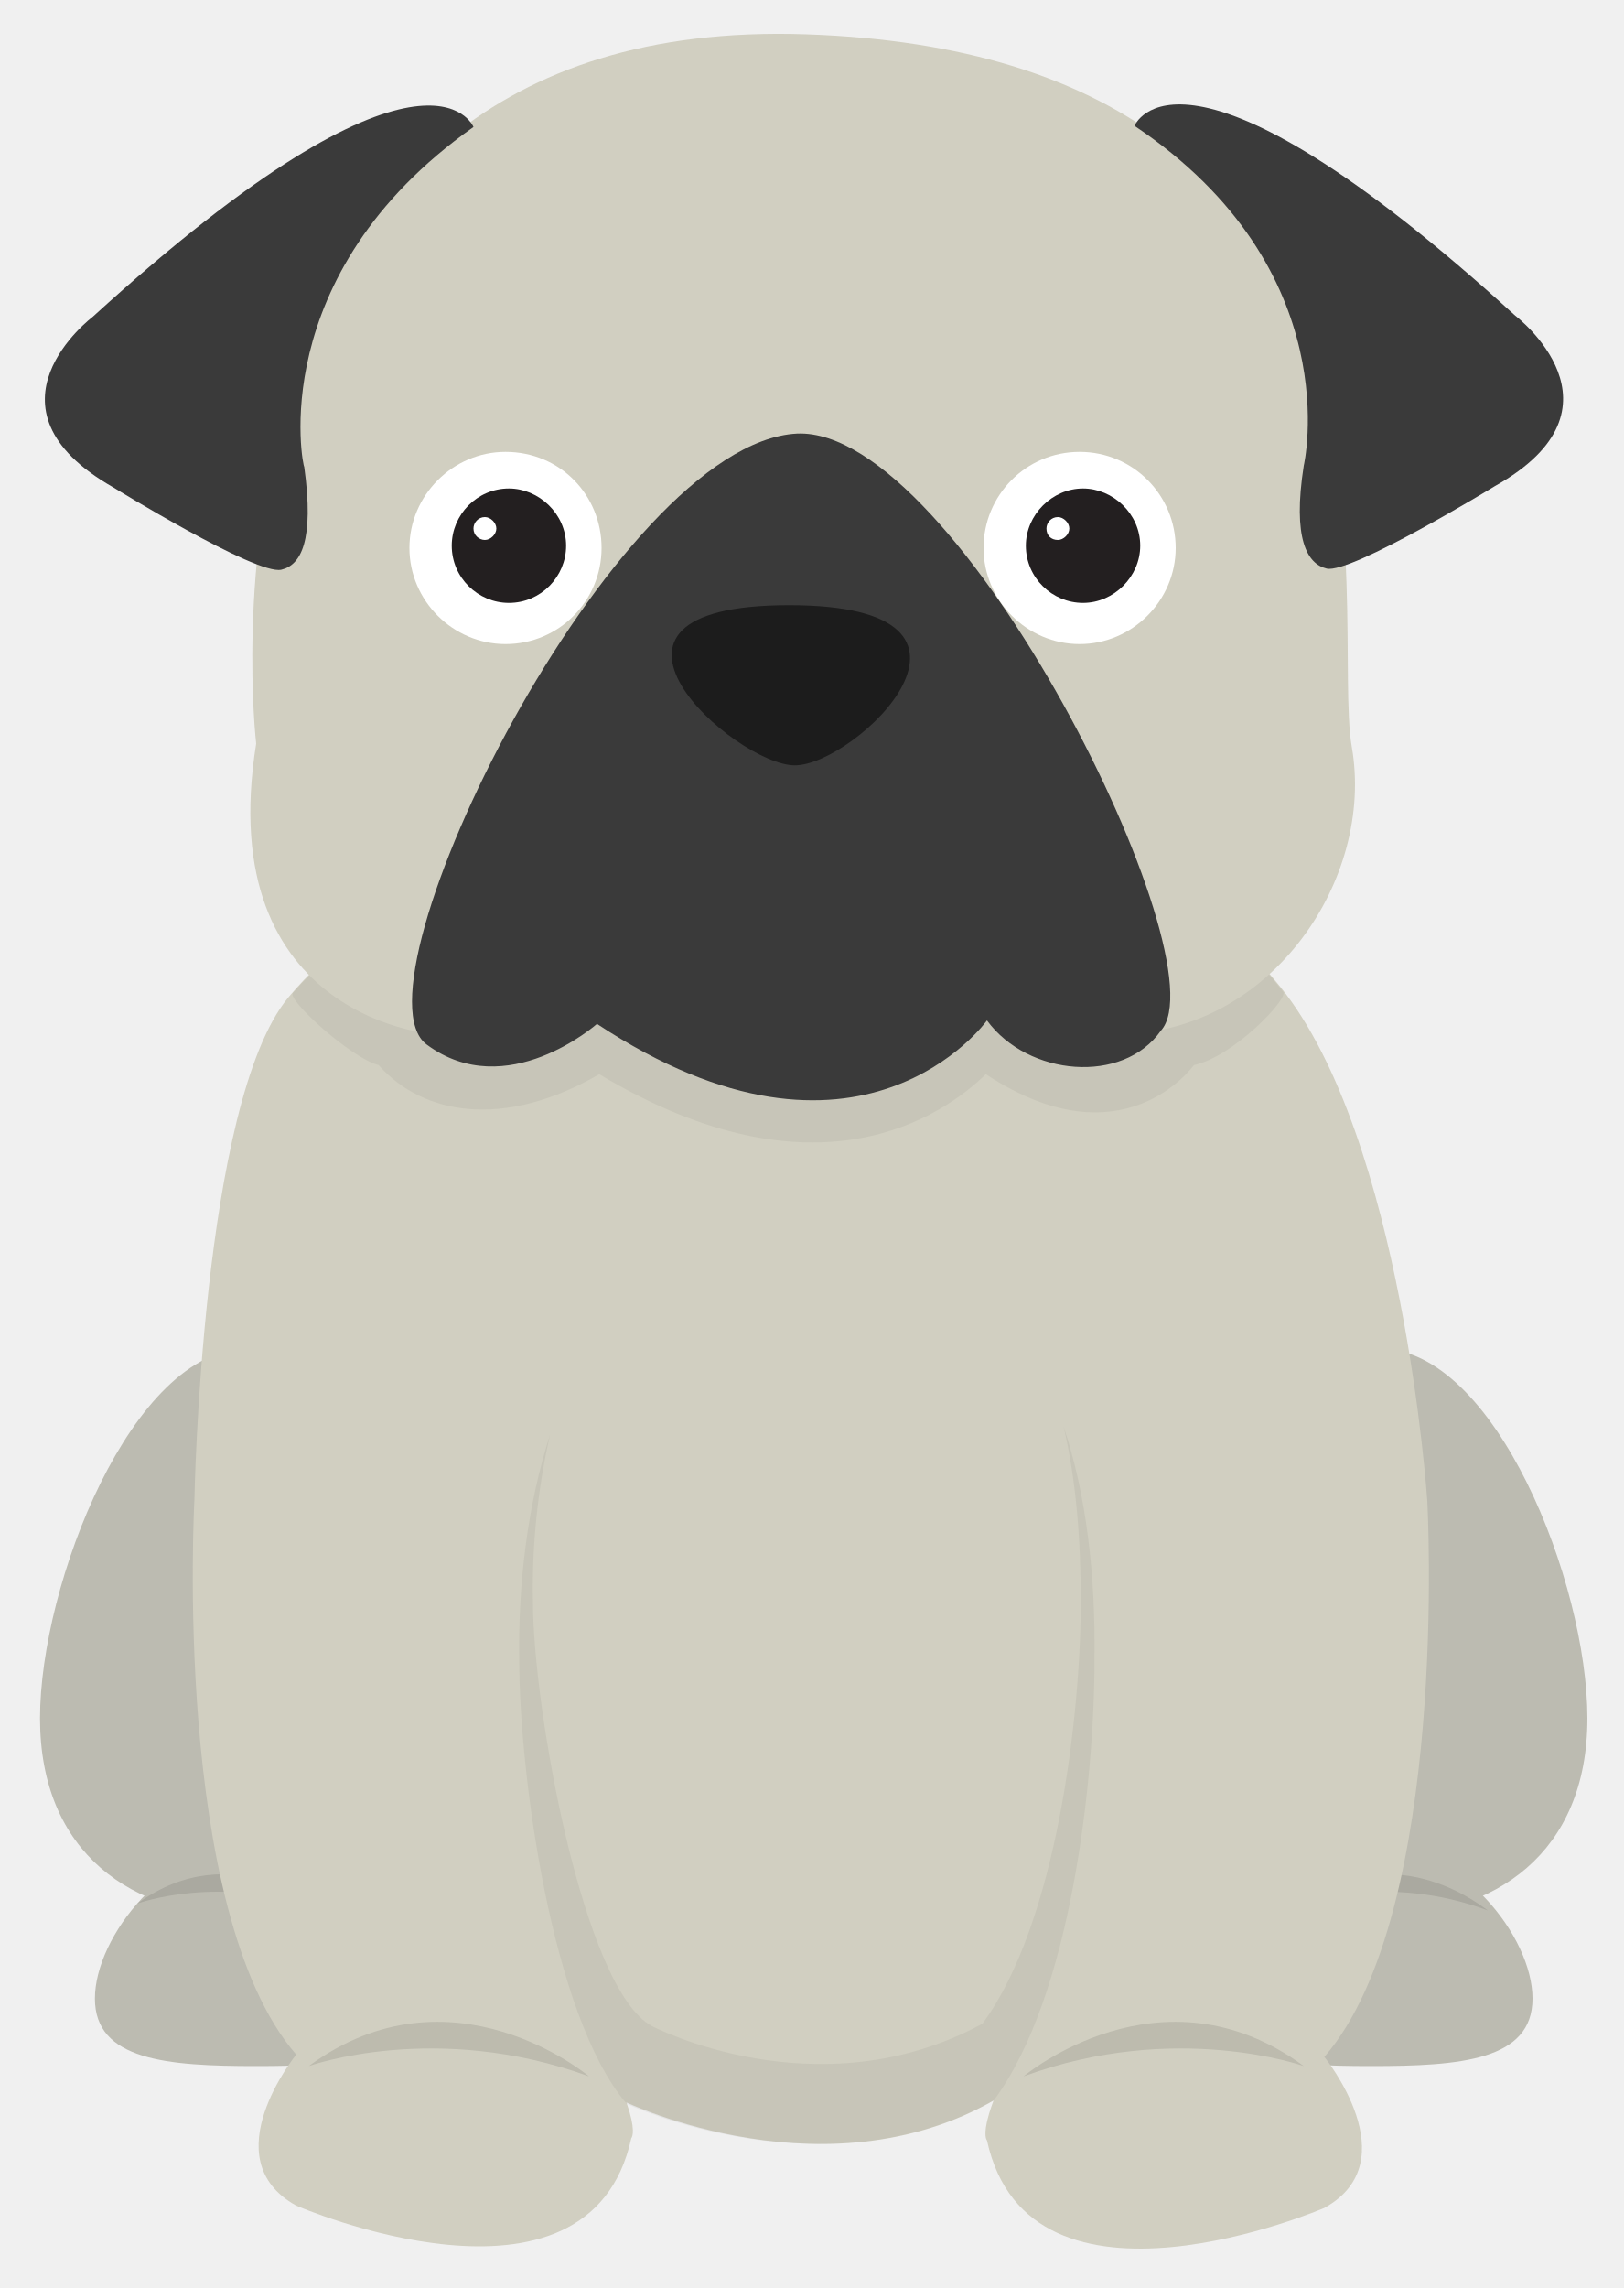
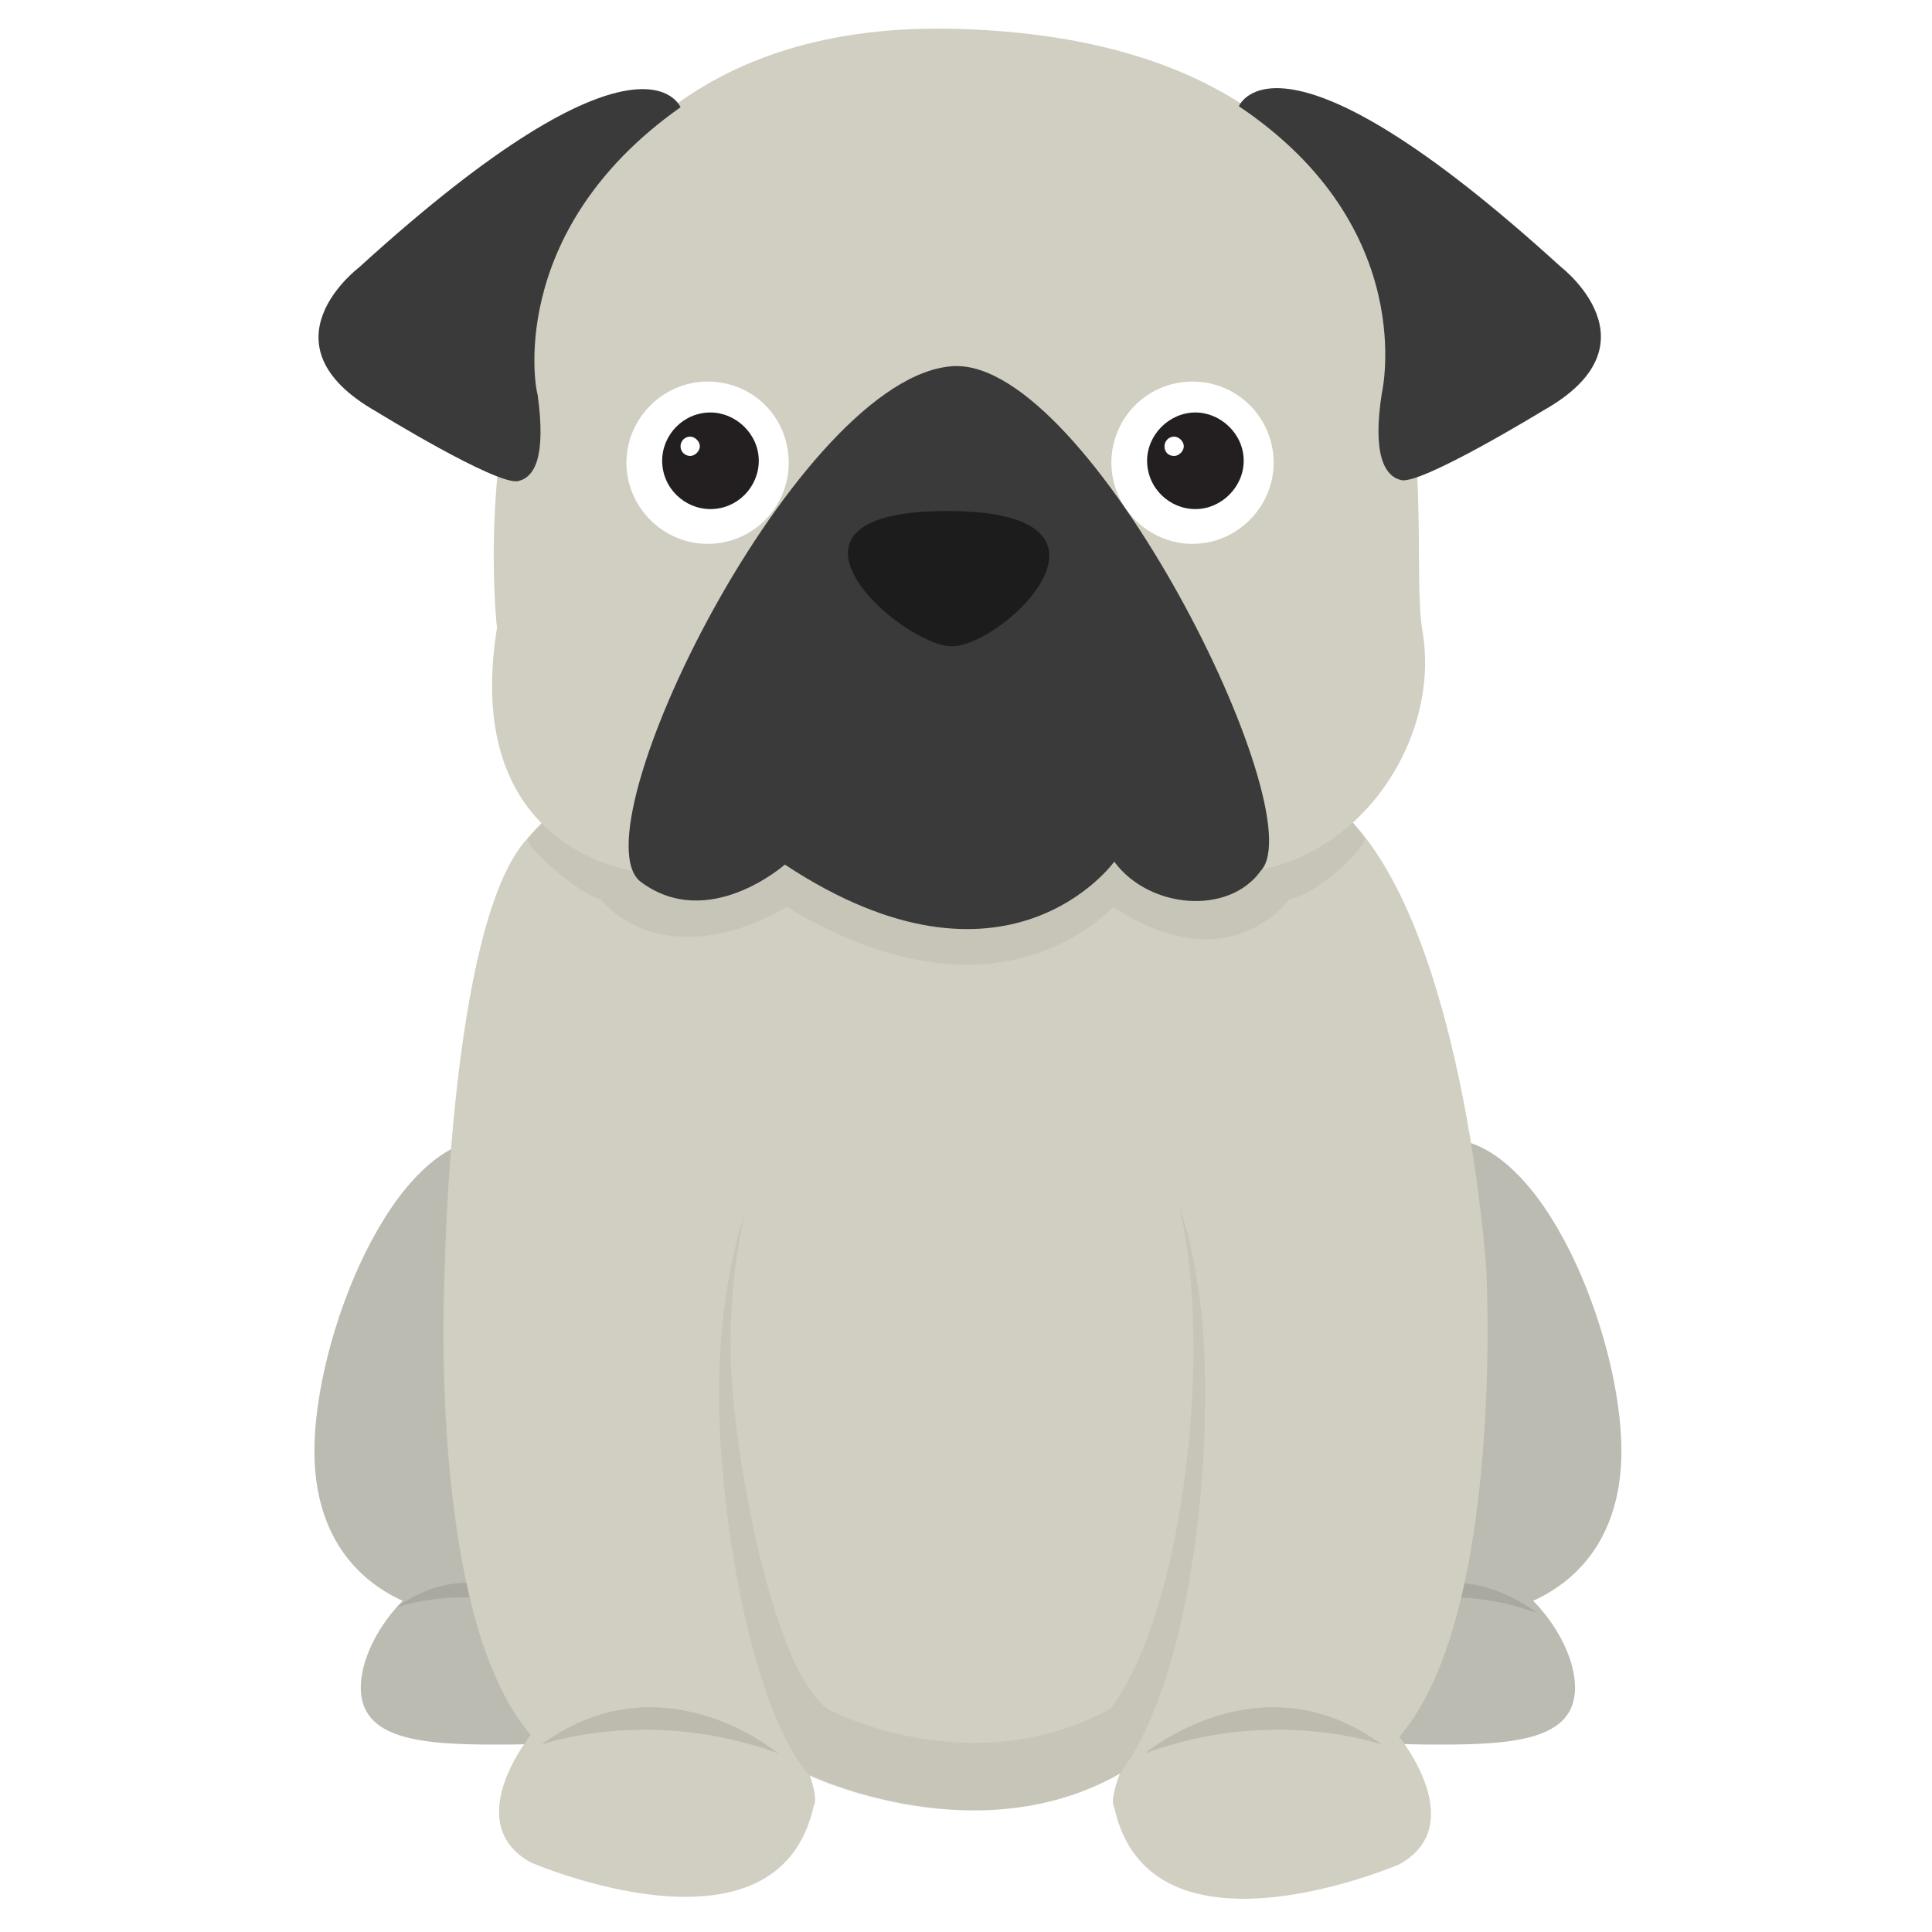
- <svg xmlns="http://www.w3.org/2000/svg" version="1.1" id="레이어_1" x="0px" y="0px" width="142px" height="200px" viewBox="0 0 142 200" style="enable-background:new -0.4 0 142 200;" xml:space="preserve">
-   <style type="text/css">
- 
- 	.st0{fill:#1C1C1C;}
- 	.st1{fill:#BCBBB1;}
- 	.st2{fill:#231F20;}
- 	.st3{opacity:0.1;}
- 	.st4{fill:#FFFFFF;}
- 	.st5{opacity:0.05;}
- 	.st6{fill:#D1CFC1;}
- 	.st7{fill:#3A3A3A;}
- 
- </style>
-   <g id="Color_Fill_7_25_">
-     <g>
-       <path class="st6" d="M88.7,73.8C82,61.7,59.5,61.3,51.9,74.5c0,0-22.8,75,2.7,109.2c0,0,18.2,8.8,33.3-0.7    C88,183,122.5,150.6,88.7,73.8z" />
-     </g>
+ <svg xmlns="http://www.w3.org/2000/svg" width="420" height="420" viewBox="0 0 420 420" fill="none">
+   <rect width="420" height="420" fill="white" />
+   <path d="M247.27 154.98C233.2 129.57 185.95 128.73 169.99 156.45C169.99 156.45 122.11 313.95 175.66 385.77C175.66 385.77 213.88 404.25 245.59 384.3C245.8 384.3 318.25 316.26 247.27 154.98Z" fill="#D1CFC1" />
+   <path d="M314.47 247.59C293.47 247.59 276.46 282.03 276.46 306.81C276.46 331.59 293.47 351.75 314.47 351.75C335.47 351.75 352.48 340.2 352.48 315.42C352.48 290.43 335.47 247.59 314.47 247.59Z" fill="#BCBBB1" />
+   <path d="M283.18 366.87C283.18 378.21 296.41 379.26 312.79 379.26C329.17 379.26 342.4 378.21 342.4 366.87C342.4 355.53 329.17 338.52 312.79 338.52C296.2 338.31 283.18 355.53 283.18 366.87Z" fill="#BCBBB1" />
+   <path d="M106.36 247.59C85.36 247.59 68.35 290.64 68.35 315.42C68.35 340.2 85.36 351.75 106.36 351.75C127.36 351.75 144.37 331.59 144.37 306.81C144.58 282.03 127.36 247.59 106.36 247.59Z" fill="#BCBBB1" />
+   <path d="M137.65 366.87C137.65 378.21 124.42 379.26 108.04 379.26C91.66 379.26 78.43 378.21 78.43 366.87C78.43 355.53 91.66 338.52 108.04 338.52C124.42 338.31 137.65 355.53 137.65 366.87Z" fill="#BCBBB1" />
+   <g opacity="0.1">
+     <path d="M86.2 349.44C86.2 349.44 101.53 343.77 120.01 350.7C120.22 350.7 103.84 336.63 86.2 349.44Z" fill="black" />
  </g>
-   <g id="Ellipse_16_19_">
-     <g>
-       <path class="st1" d="M120.7,117.9c-10,0-18.1,16.4-18.1,28.2c0,11.8,8.1,21.4,18.1,21.4s18.1-5.5,18.1-17.3    C138.8,138.3,130.7,117.9,120.7,117.9z" />
-     </g>
+   <g opacity="0.1">
+     <path d="M300.4 349.44C300.4 349.44 315.73 343.77 334.21 350.7C334 350.7 317.62 336.63 300.4 349.44Z" fill="black" />
  </g>
-   <path class="st1" d="M105.8,174.7c0,5.4,6.3,5.9,14.1,5.9c7.8,0,14.1-0.5,14.1-5.9c0-5.4-6.3-13.5-14.1-13.5  C112,161.1,105.8,169.3,105.8,174.7z" />
-   <g id="Ellipse_16_17_">
-     <g>
-       <path class="st1" d="M21.6,117.9c-10,0-18.1,20.5-18.1,32.3s8.1,17.3,18.1,17.3s18.1-9.6,18.1-21.4    C39.8,134.3,31.6,117.9,21.6,117.9z" />
-     </g>
+   <path d="M176.92 258.3C211.15 222.6 143.74 168 143.74 168C143.74 168 129.88 164.01 113.92 183.12C97.96 202.44 96.7 275.31 96.7 275.31C96.7 275.31 92.5 350.7 115.39 377.16C115.39 377.16 99.85 396.27 115.39 404.88C115.39 404.88 169.15 428.19 176.92 392.49C176.92 392.49 180.28 389.34 164.11 363.09C164.11 363.3 142.9 294.21 176.92 258.3Z" fill="#D1CFC1" />
+   <path d="M323.08 275.52C323.08 275.52 318.67 208.95 295.99 181.02C273.1 153.09 263.23 159.39 263.23 159.39C263.23 159.39 207.79 222.81 242.23 258.51C276.67 294.21 255.25 363.51 255.25 363.51C238.87 389.76 242.23 392.91 242.23 392.91C250 428.61 304.18 405.3 304.18 405.3C319.72 396.69 304.18 377.58 304.18 377.58C327.28 350.91 323.08 275.52 323.08 275.52Z" fill="#D1CFC1" />
+   <g opacity="0.05">
+     <path d="M171.04 197.19C210.94 221.13 234.25 204.75 242.02 197.19C267.22 213.78 280.03 195.72 280.24 195.51C287.38 194.04 297.67 183.33 296.62 182.07C253.99 126.84 146.47 145.53 114.76 182.28C113.71 183.54 125.47 194.25 130.51 195.51C138.7 204.75 153.61 207.27 171.04 197.19Z" fill="black" />
  </g>
-   <path class="st1" d="M36.5,174.7c0,5.4-6.3,5.9-14.1,5.9c-7.8,0-14.1-0.5-14.1-5.9c0-5.4,6.3-13.5,14.1-13.5  C30.2,161.1,36.5,169.3,36.5,174.7z" />
-   <g id="Color_Fill_9_17_" class="st3">
-     <g>
-       <path d="M12,166.4c0,0,7.3-2.7,16.1,0.6C28.2,167,20.4,160.3,12,166.4z" />
-     </g>
+   <path d="M309.22 137.13C305.02 112.98 326.02 10.29 209.05 6.3C92.29 2.31 108.04 136.5 108.04 136.5C99.85 187.32 141.22 190.47 142.9 189.84C208 142.38 244.96 190.47 266.8 189.84C294.52 189.42 313.42 161.28 309.22 137.13Z" fill="#D1CFC1" />
+   <path d="M147.94 23.31C147.94 23.31 139.54 2.1 78.01 58.17C78.01 58.17 55.96 74.76 81.79 89.46C81.79 89.46 108.04 105.63 112.66 104.58C116.23 103.74 118.75 99.33 116.86 85.68C116.65 85.89 109.3 50.61 147.94 23.31Z" fill="#3A3A3A" />
+   <path d="M339.25 57.96C277.72 1.89 269.32 23.1 269.32 23.1C308.8 49.56 300.4 85.47 300.4 85.47C298.3 98.91 301.03 103.53 304.6 104.37C309.01 105.42 335.47 89.25 335.47 89.25C361.3 74.76 339.25 57.96 339.25 57.96Z" fill="#3A3A3A" />
+   <path d="M207.37 79.59C173.77 81.27 124.63 180.81 139.33 191.73C154.03 202.65 170.62 187.95 170.62 187.95C218.92 219.87 242.23 187.32 242.23 187.32C249.79 197.61 267.22 199.08 274.15 189.21C285.7 176.61 236.98 78.33 207.37 79.59Z" fill="#3A3A3A" />
+   <path d="M205.9 111.09C162.64 111.09 196.03 140.49 206.95 140.49C218.08 140.49 248.95 111.09 205.9 111.09Z" fill="#1C1C1C" />
+   <path d="M171.46 100.59C171.46 110.25 163.69 118.23 153.82 118.23C144.16 118.23 136.18 110.25 136.18 100.59C136.18 90.93 144.16 82.95 153.82 82.95C163.9 82.95 171.46 90.93 171.46 100.59Z" fill="white" />
+   <path d="M164.95 100.17C164.95 105.84 160.33 110.67 154.45 110.67C148.78 110.67 143.95 106.05 143.95 100.17C143.95 94.5 148.57 89.67 154.45 89.67C159.91 89.67 164.95 94.29 164.95 100.17Z" fill="#231F20" />
+   <path d="M152.14 97.02C152.14 98.07 151.09 99.12 150.04 99.12C148.99 99.12 147.94 98.28 147.94 97.02C147.94 95.97 148.78 94.92 150.04 94.92C151.09 94.92 152.14 95.97 152.14 97.02Z" fill="white" />
+   <path d="M276.88 100.59C276.88 110.25 268.9 118.23 259.24 118.23C249.58 118.23 241.6 110.25 241.6 100.59C241.6 90.93 249.37 82.95 259.24 82.95C269.11 82.95 276.88 90.93 276.88 100.59Z" fill="white" />
+   <path d="M270.37 100.17C270.37 105.84 265.54 110.67 259.87 110.67C254.2 110.67 249.37 106.05 249.37 100.17C249.37 94.5 254.2 89.67 259.87 89.67C265.33 89.67 270.37 94.29 270.37 100.17Z" fill="#231F20" />
+   <path d="M257.35 97.02C257.35 98.07 256.3 99.12 255.25 99.12C253.99 99.12 253.15 98.28 253.15 97.02C253.15 95.97 253.99 94.92 255.25 94.92C256.3 94.92 257.35 95.97 257.35 97.02Z" fill="white" />
+   <g opacity="0.05">
+     <path d="M256.3 261.87C258.61 271.74 259.45 282.66 259.45 294C259.45 314.79 255.04 353.01 241.39 371.49C211.15 387.87 180.7 371.91 180.7 371.91C168.1 365.19 158.86 313.53 158.86 294C158.65 283.92 159.7 273.42 162.01 263.34C157.81 276.36 156.13 290.85 156.34 304.71C156.34 325.29 162.22 370.02 176.08 386.19C176.08 386.19 212.2 403.2 243.49 385.56C257.77 366.24 261.97 326.55 261.97 304.71C262.18 289.17 260.5 274.47 256.3 261.87Z" fill="black" />
  </g>
-   <g id="Color_Fill_9_14_" class="st3">
-     <g>
-       <path d="M114,166.4c0,0,7.3-2.7,16.1,0.6C130,167,122.2,160.3,114,166.4z" />
-     </g>
+   <g opacity="0.1">
+     <path d="M117.7 379.26C117.7 379.26 141.01 370.86 169.15 381.15C169.15 381.15 143.95 359.94 117.7 379.26Z" fill="black" />
  </g>
-   <g id="Color_Fill_5_22_">
-     <g>
-       <path class="st6" d="M55.2,123c16.3-17-15.8-43-15.8-43s-6.6-1.9-14.2,7.2c-7.6,9.2-8.2,43.9-8.2,43.9S15,167,25.9,179.6    c0,0-7.4,9.1,0,13.2c0,0,25.6,11.1,29.3-5.9c0,0,1.6-1.5-6.1-14C49.1,173,39,140.1,55.2,123z" />
-     </g>
-   </g>
-   <g id="Color_Fill_5_copy_2_2_">
-     <g>
-       <path class="st6" d="M124.8,131.2c0,0-2.1-31.7-12.9-45C101,72.9,96.3,75.9,96.3,75.9s-26.4,30.2-10,47.2c16.4,17,6.2,50,6.2,50    c-7.8,12.5-6.2,14-6.2,14c3.7,17,29.5,5.9,29.5,5.9c7.4-4.1,0-13.2,0-13.2C126.8,167.1,124.8,131.2,124.8,131.2z" />
-     </g>
-   </g>
-   <g class="st5">
-     <path d="M52.4,93.9c19,11.4,30.1,3.6,33.8,0c12,7.9,18.1-0.7,18.2-0.8c3.4-0.7,8.3-5.8,7.8-6.4c-20.3-26.3-71.5-17.4-86.6,0.1   c-0.5,0.6,5.1,5.7,7.5,6.3C37,97.5,44.1,98.7,52.4,93.9z" />
-   </g>
-   <g id="Color_Fill_11">
-     <g>
-       <path class="st6" d="M118.2,65.3c-2-11.5,8-60.4-47.7-62.3C14.9,1.1,22.4,65,22.4,65C18.5,89.2,38.2,90.7,39,90.4    c31-22.6,48.6,0.3,59,0C111.2,90.2,120.2,76.8,118.2,65.3z" />
-     </g>
-   </g>
-   <g id="Color_Fill_12">
-     <g>
-       <path class="st7" d="M41.4,11.1c0,0-4-10.1-33.3,16.6c0,0-10.5,7.9,1.8,14.9c0,0,12.5,7.7,14.7,7.2c1.7-0.4,2.9-2.5,2-9    C26.5,40.9,23,24.1,41.4,11.1z" />
-     </g>
-   </g>
-   <g id="Color_Fill_12_2_">
-     <g>
-       <path class="st7" d="M132.5,27.6C103.2,0.9,99.2,11,99.2,11C118,23.6,114,40.7,114,40.7c-1,6.4,0.3,8.6,2,9    c2.1,0.5,14.7-7.2,14.7-7.2C143,35.6,132.5,27.6,132.5,27.6z" />
-     </g>
-   </g>
-   <g id="Color_Fill_13">
-     <g>
-       <path class="st7" d="M69.7,37.9c-16,0.8-39.4,48.2-32.4,53.4c7,5.2,14.9-1.8,14.9-1.8c23,15.2,34.1-0.3,34.1-0.3    c3.6,4.9,11.9,5.6,15.2,0.9C107,84.1,83.8,37.3,69.7,37.9z" />
-     </g>
-   </g>
-   <g id="Color_Fill_4_copy">
-     <g>
-       <path class="st0" d="M69,52.9c-20.6,0-4.7,14,0.5,14C74.8,66.9,89.5,52.9,69,52.9z" />
-     </g>
-   </g>
-   <g>
-     <g>
-       <g>
-         <path class="st4" d="M52.6,47.9c0,4.6-3.7,8.4-8.4,8.4c-4.6,0-8.4-3.8-8.4-8.4s3.8-8.4,8.4-8.4C49,39.5,52.6,43.3,52.6,47.9z" />
-       </g>
-     </g>
-     <path class="st2" d="M49.5,47.7c0,2.7-2.2,5-5,5c-2.7,0-5-2.2-5-5c0-2.7,2.2-5,5-5C47.1,42.7,49.5,44.9,49.5,47.7z" />
-     <path class="st4" d="M43.4,46.2c0,0.5-0.5,1-1,1s-1-0.4-1-1c0-0.5,0.4-1,1-1C42.9,45.2,43.4,45.7,43.4,46.2z" />
-   </g>
-   <g>
-     <g>
-       <g>
-         <path class="st4" d="M102.8,47.9c0,4.6-3.8,8.4-8.4,8.4c-4.6,0-8.4-3.8-8.4-8.4s3.7-8.4,8.4-8.4S102.8,43.3,102.8,47.9z" />
-       </g>
-     </g>
-     <path class="st2" d="M99.7,47.7c0,2.7-2.3,5-5,5c-2.7,0-5-2.2-5-5c0-2.7,2.3-5,5-5C97.3,42.7,99.7,44.9,99.7,47.7z" />
-     <path class="st4" d="M93.5,46.2c0,0.5-0.5,1-1,1c-0.6,0-1-0.4-1-1c0-0.5,0.4-1,1-1C93,45.2,93.5,45.7,93.5,46.2z" />
-   </g>
-   <g class="st5">
-     <path d="M93,124.7c1.1,4.7,1.5,9.9,1.5,15.3c0,9.9-2.1,28.1-8.6,36.9c-14.4,7.8-28.9,0.2-28.9,0.2c-6-3.2-10.4-27.8-10.4-37.1   c-0.1-4.8,0.4-9.8,1.5-14.6c-2,6.2-2.8,13.1-2.7,19.7c0,9.8,2.8,31.1,9.4,38.8c0,0,17.2,8.1,32.1-0.3c6.8-9.2,8.8-28.1,8.8-38.5   C95.8,137.7,95,130.7,93,124.7z" />
-   </g>
-   <g id="Color_Fill_9_3_" class="st3">
-     <g>
-       <path d="M27,180.6c0,0,11.1-4,24.5,0.9C51.5,181.5,39.5,171.4,27,180.6z" />
-     </g>
-   </g>
-   <g id="Color_Fill_9_1_" class="st3">
-     <g>
-       <path d="M89.5,181.5c13.3-4.9,24.5-0.9,24.5-0.9C101.5,171.4,89.5,181.5,89.5,181.5z" />
-     </g>
+   <g opacity="0.1">
+     <path d="M248.95 381.15C276.88 370.86 300.4 379.26 300.4 379.26C274.15 359.94 248.95 381.15 248.95 381.15Z" fill="black" />
  </g>
</svg>
